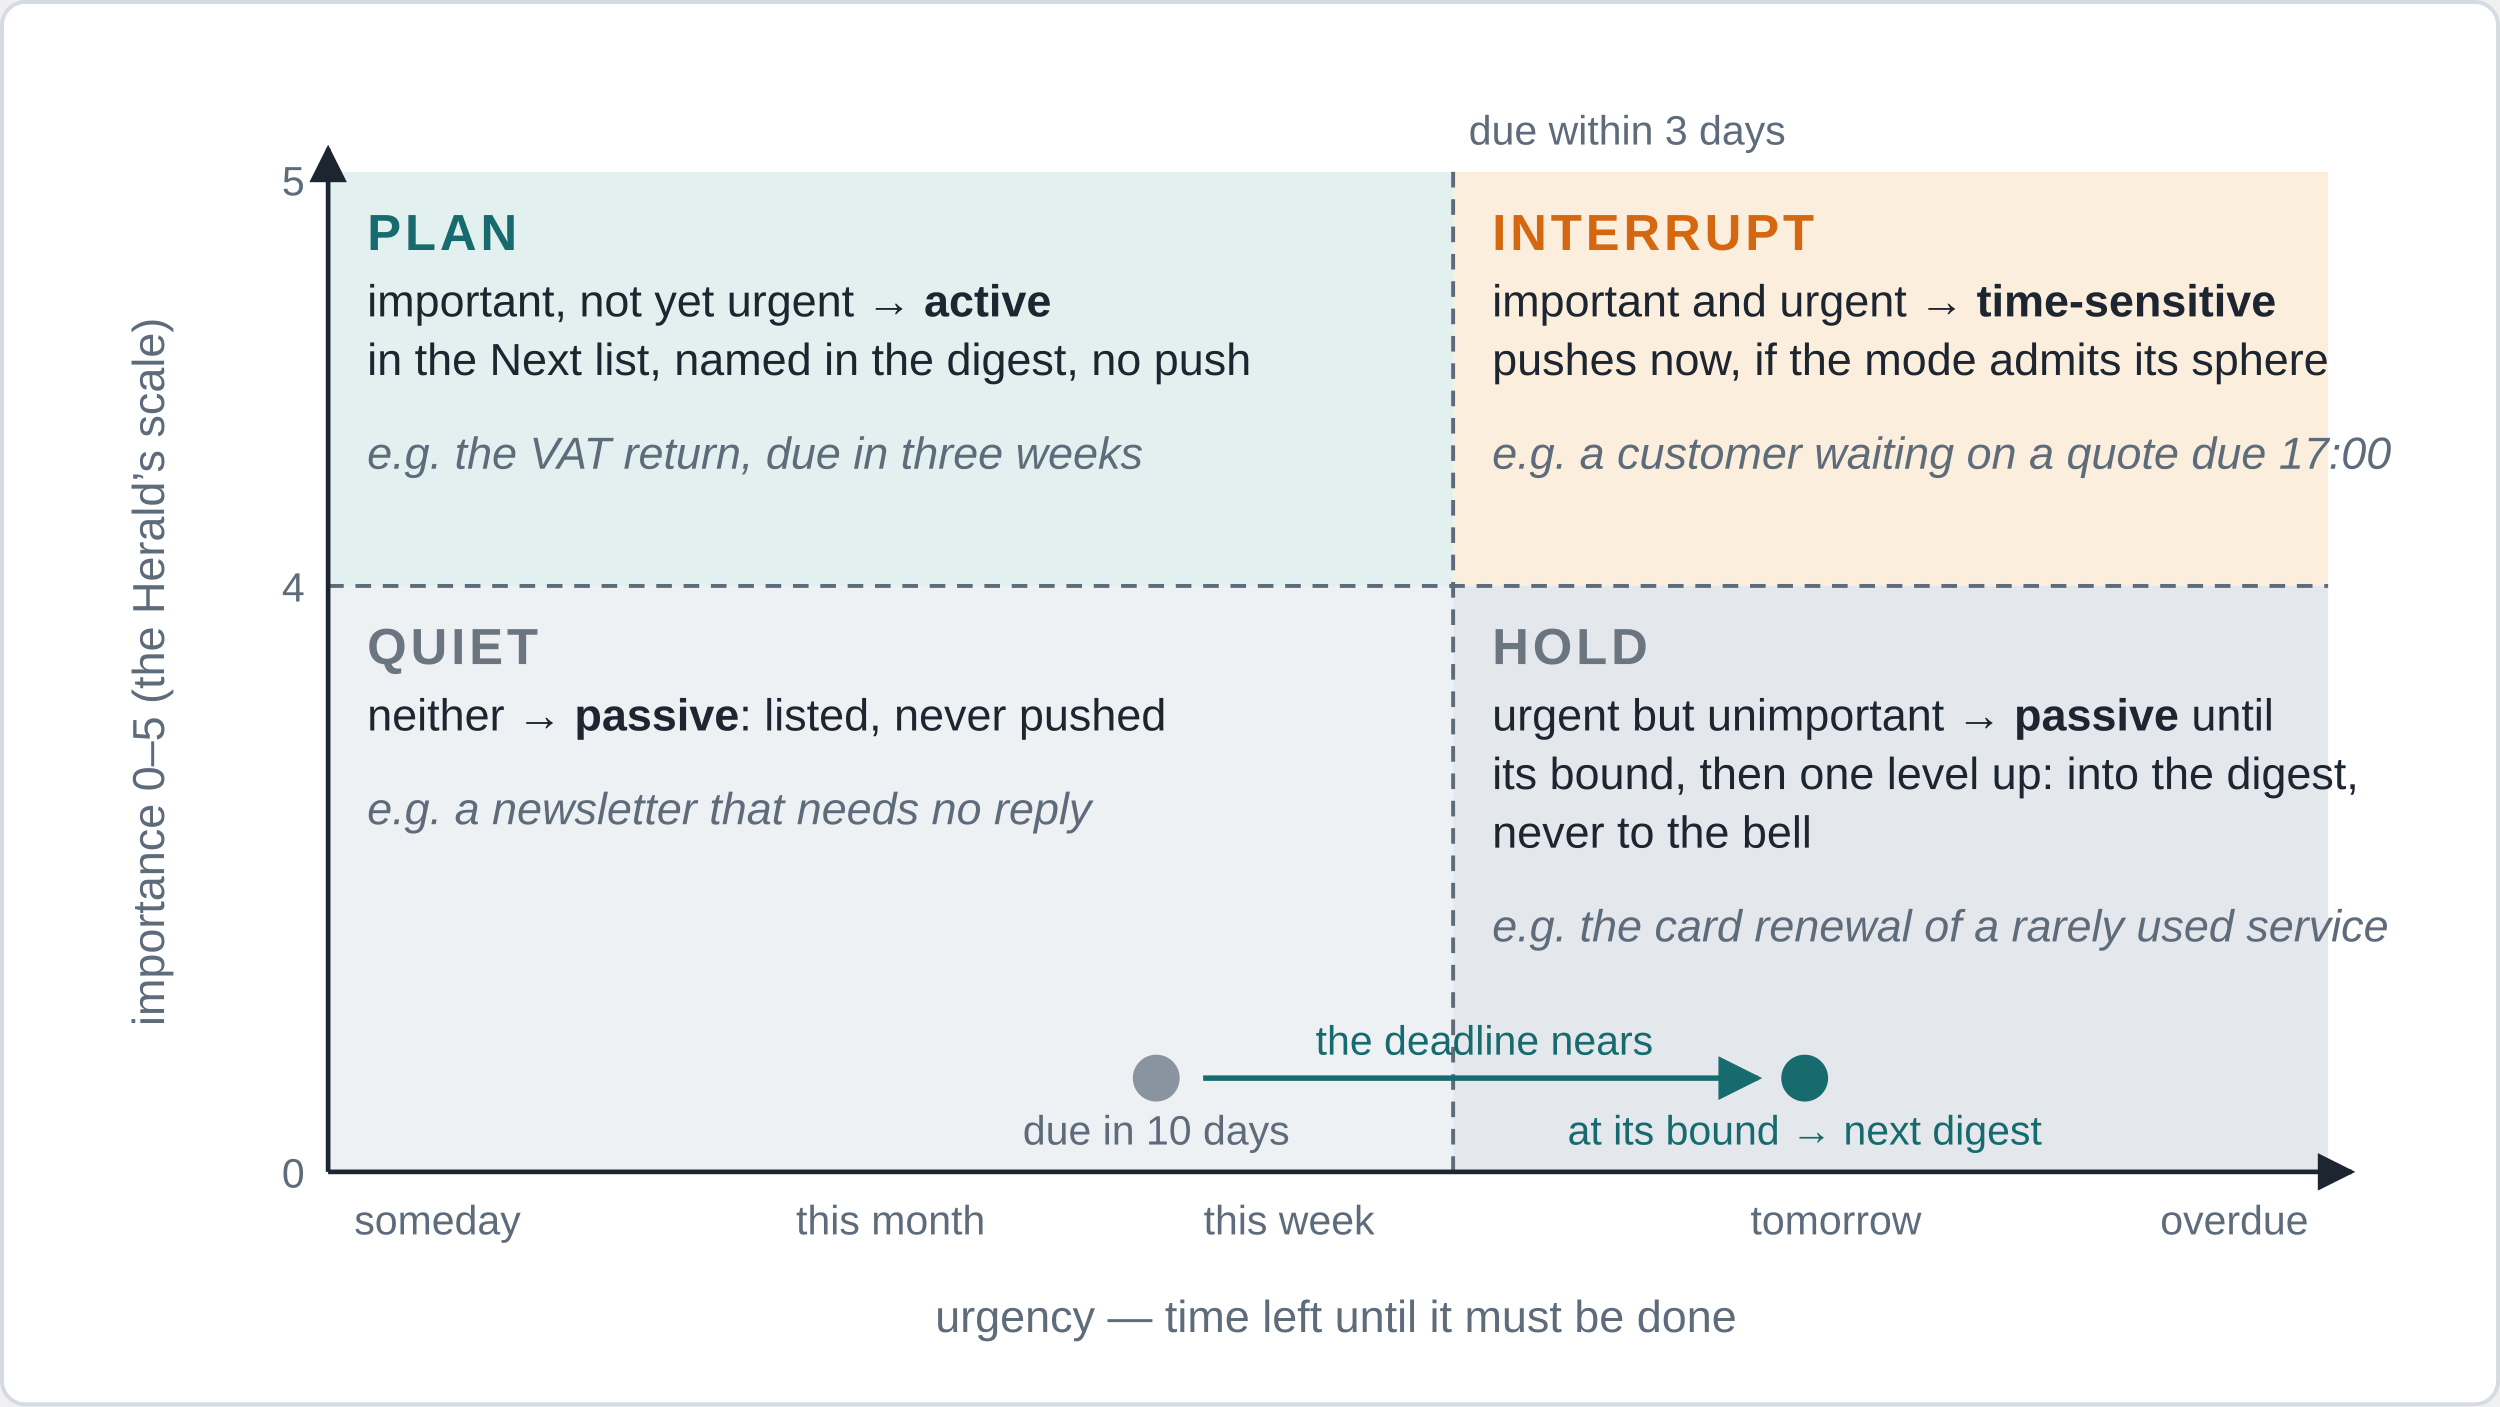
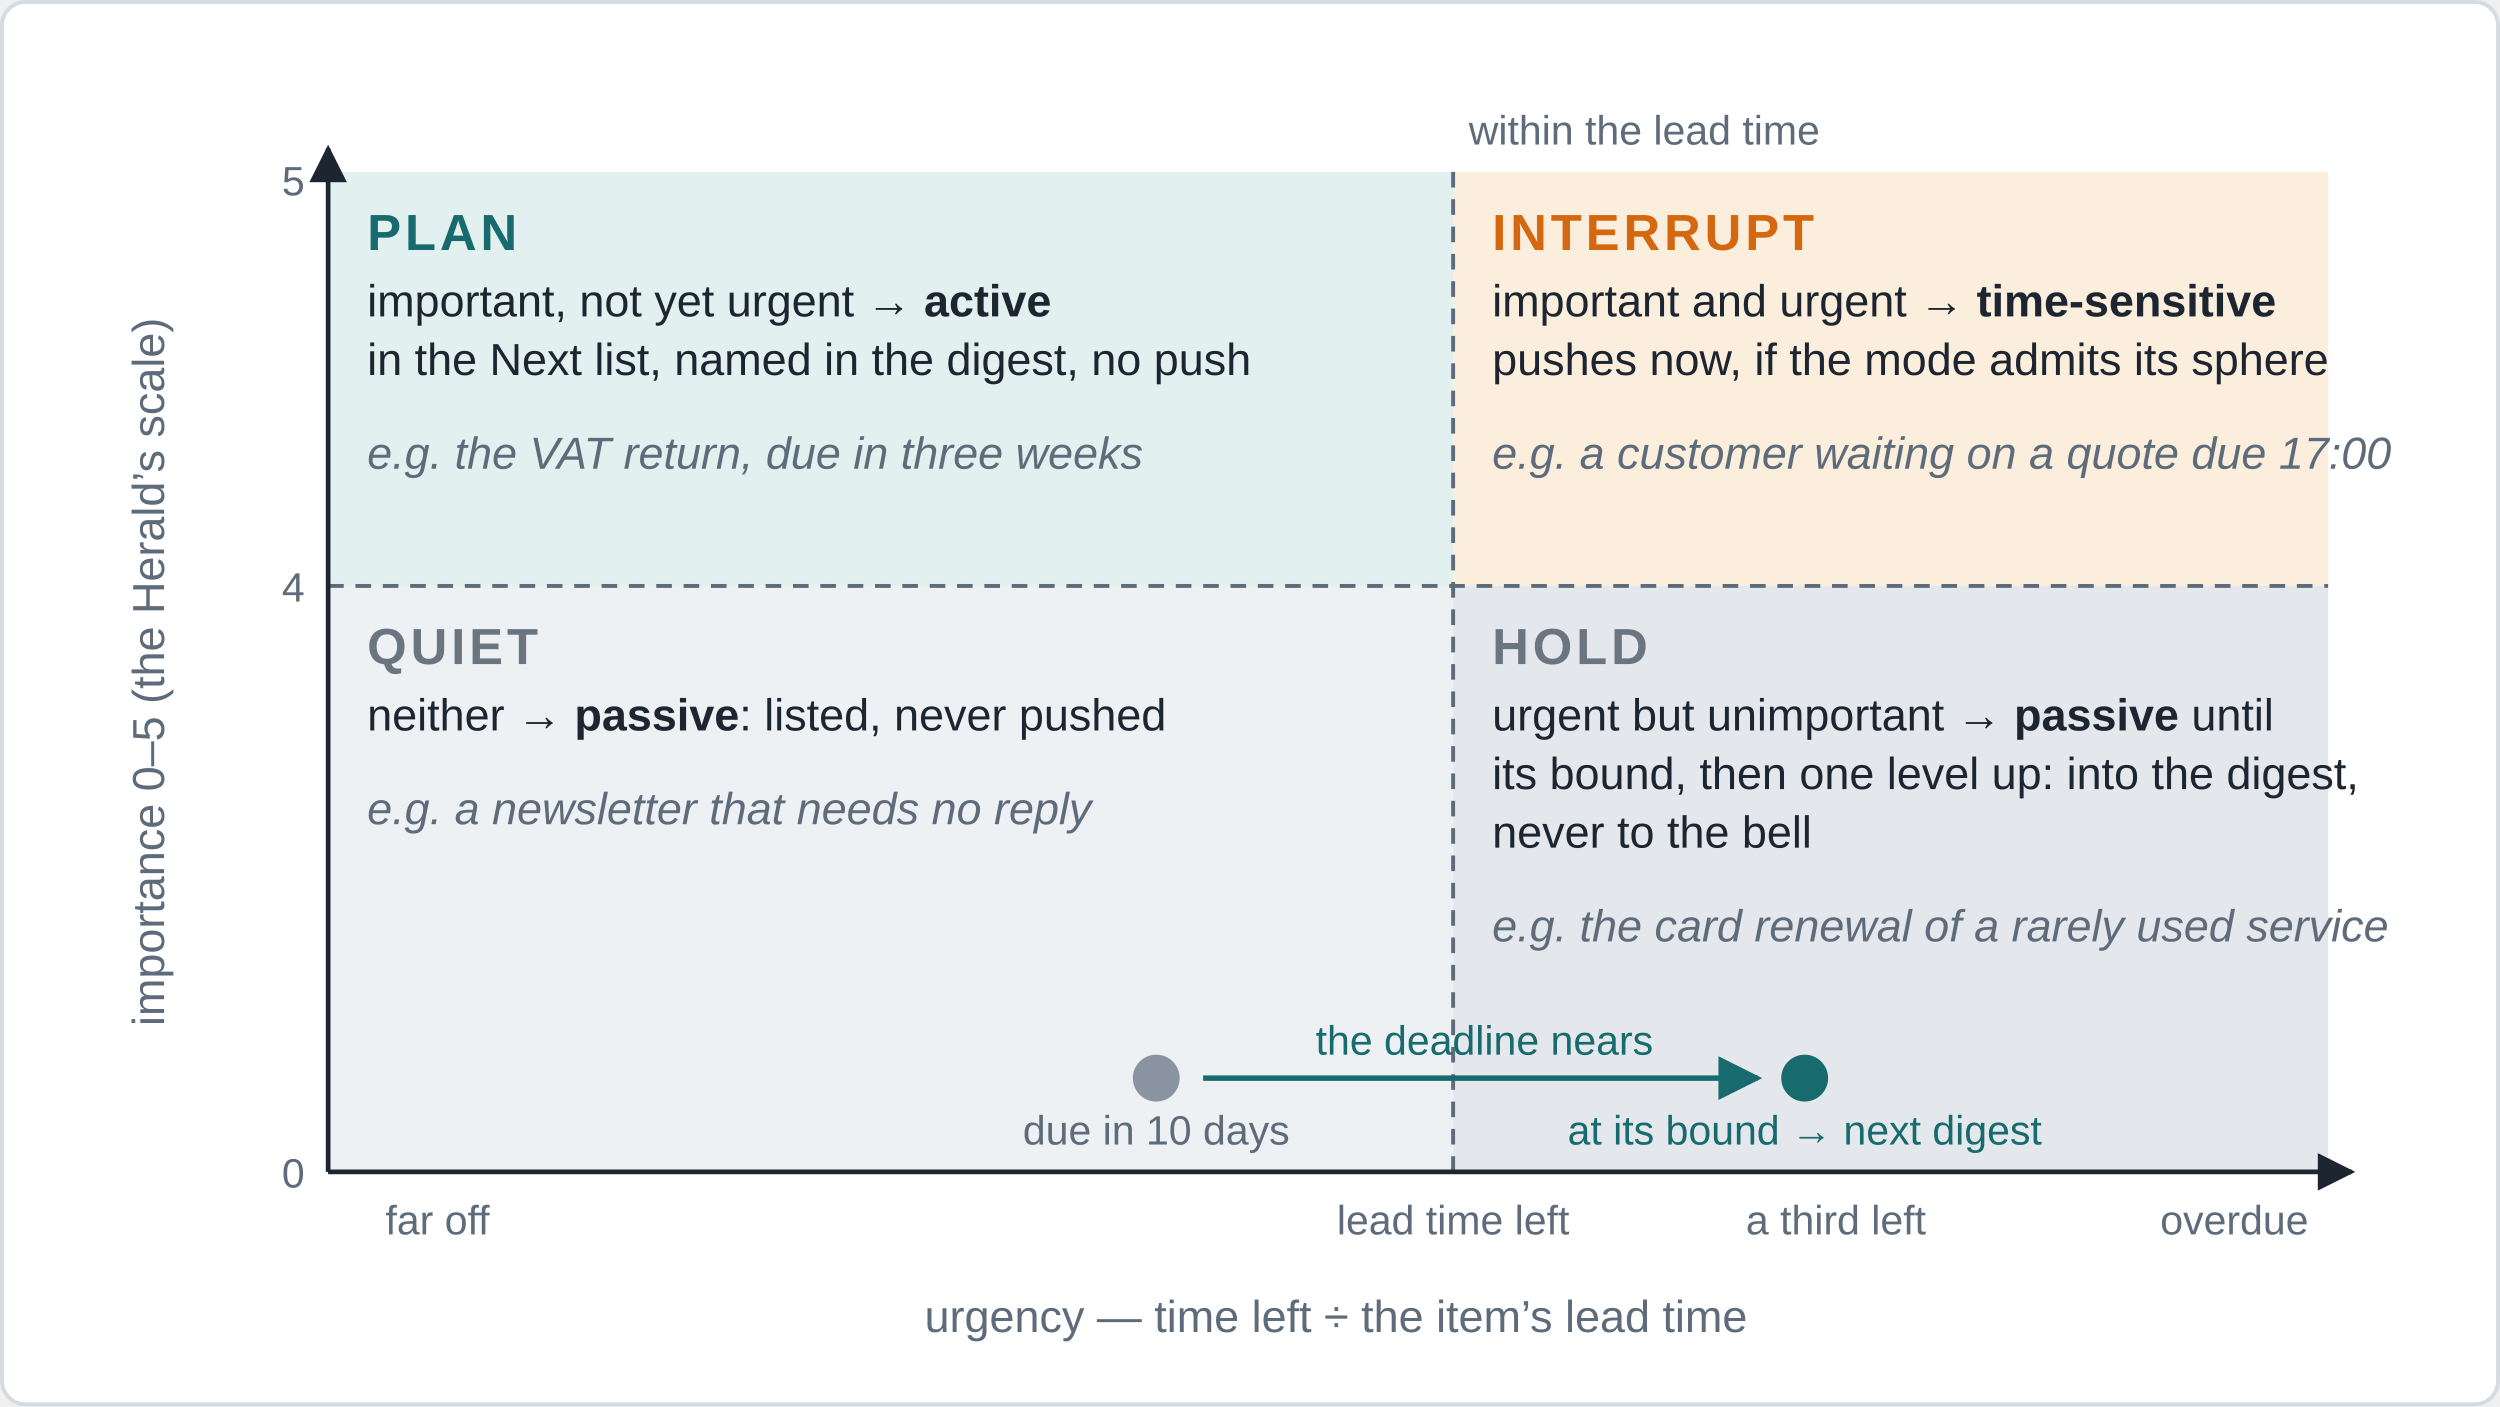
<svg xmlns="http://www.w3.org/2000/svg" viewBox="0 0 640 360" role="img" aria-label="Importance and time left decide an item's treatment: plan, interrupt, quiet or hold" font-family="'Source Sans 3','Liberation Sans',Arial,sans-serif" font-size="11.5" fill="#1c2530">
  <defs>
    <marker id="f1-ah" viewBox="0 0 10 10" refX="9" refY="5" markerWidth="8" markerHeight="8" orient="auto">
      <path d="M0,0 L10,5 L0,10 z" fill="#1c2530" />
    </marker>
    <marker id="f1-ah-teal" viewBox="0 0 10 10" refX="9" refY="5" markerWidth="8" markerHeight="8" orient="auto">
      <path d="M0,0 L10,5 L0,10 z" fill="#176a6d" />
    </marker>
  </defs>
  <rect x="0.5" y="0.5" width="639" height="359" rx="6" fill="#ffffff" stroke="#d5dbe1" />
  <rect x="84" y="44" width="288" height="106" fill="#e2f0ef" />
  <rect x="372" y="44" width="224" height="106" fill="#fbeedd" />
  <rect x="84" y="150" width="288" height="150" fill="#eef1f4" />
  <rect x="372" y="150" width="224" height="150" fill="#e4e8ec" />
  <line x1="372" y1="44" x2="372" y2="300" stroke="#5d6b7a" stroke-dasharray="4 3" />
  <line x1="84" y1="150" x2="596" y2="150" stroke="#5d6b7a" stroke-dasharray="4 3" />
-   <text x="376" y="37" font-size="10.5" fill="#5d6b7a">due within 3 days</text>
+   <text x="376" y="37" font-size="10.5" fill="#5d6b7a">within the lead time</text>
  <text x="78" y="154" font-size="10.5" fill="#5d6b7a" text-anchor="end">4</text>
  <line x1="84" y1="300" x2="602" y2="300" stroke="#1c2530" stroke-width="1.2" marker-end="url(#f1-ah)" />
  <line x1="84" y1="300" x2="84" y2="38" stroke="#1c2530" stroke-width="1.2" marker-end="url(#f1-ah)" />
  <text x="78" y="304" font-size="10.5" fill="#5d6b7a" text-anchor="end">0</text>
  <text x="78" y="50" font-size="10.5" fill="#5d6b7a" text-anchor="end">5</text>
  <g font-size="10.5" fill="#5d6b7a" text-anchor="middle">
-     <text x="112" y="316">someday</text>
-     <text x="228" y="316">this month</text>
-     <text x="330" y="316">this week</text>
-     <text x="470" y="316">tomorrow</text>
+     <text x="112" y="316">far off</text>
+     <text x="372" y="316">lead time left</text>
+     <text x="470" y="316">a third left</text>
    <text x="572" y="316">overdue</text>
  </g>
-   <text x="342" y="341" text-anchor="middle" fill="#5d6b7a">urgency — time left until it must be done</text>
+   <text x="342" y="341" text-anchor="middle" fill="#5d6b7a">urgency — time left ÷ the item’s lead time</text>
  <text transform="translate(42 172) rotate(-90)" text-anchor="middle" fill="#5d6b7a">importance 0–5 (the Herald’s scale)</text>
  <text x="94" y="64" font-size="13" font-weight="700" fill="#176a6d" letter-spacing="1">PLAN</text>
  <text x="94" y="81">important, not yet urgent → <tspan font-weight="600">active</tspan>
  </text>
  <text x="94" y="96">in the Next list, named in the digest, no push</text>
  <text x="94" y="120" font-style="italic" fill="#5d6b7a">e.g. the VAT return, due in three weeks</text>
  <text x="382" y="64" font-size="13" font-weight="700" fill="#d4670f" letter-spacing="1">INTERRUPT</text>
  <text x="382" y="81">important and urgent → <tspan font-weight="600">time-sensitive</tspan>
  </text>
  <text x="382" y="96">pushes now, if the mode admits its sphere</text>
  <text x="382" y="120" font-style="italic" fill="#5d6b7a">e.g. a customer waiting on a quote due 17:00</text>
  <text x="94" y="170" font-size="13" font-weight="700" fill="#6b7580" letter-spacing="1">QUIET</text>
  <text x="94" y="187">neither → <tspan font-weight="600">passive</tspan>: listed, never pushed</text>
  <text x="94" y="211" font-style="italic" fill="#5d6b7a">e.g. a newsletter that needs no reply</text>
  <text x="382" y="170" font-size="13" font-weight="700" fill="#6b7580" letter-spacing="1">HOLD</text>
  <text x="382" y="187">urgent but unimportant → <tspan font-weight="600">passive</tspan> until</text>
  <text x="382" y="202">its bound, then one level up: into the digest,</text>
  <text x="382" y="217">never to the bell</text>
  <text x="382" y="241" font-style="italic" fill="#5d6b7a">e.g. the card renewal of a rarely used service</text>
  <circle cx="296" cy="276" r="6" fill="#8a94a0" />
  <text x="296" y="293" font-size="10.5" fill="#5d6b7a" text-anchor="middle">due in 10 days</text>
  <line x1="308" y1="276" x2="450" y2="276" stroke="#176a6d" stroke-width="1.4" marker-end="url(#f1-ah-teal)" />
  <text x="380" y="270" font-size="10.5" fill="#176a6d" text-anchor="middle">the deadline nears</text>
  <circle cx="462" cy="276" r="6" fill="#176a6d" />
  <text x="462" y="293" font-size="10.5" fill="#176a6d" text-anchor="middle">at its bound → next digest</text>
</svg>
